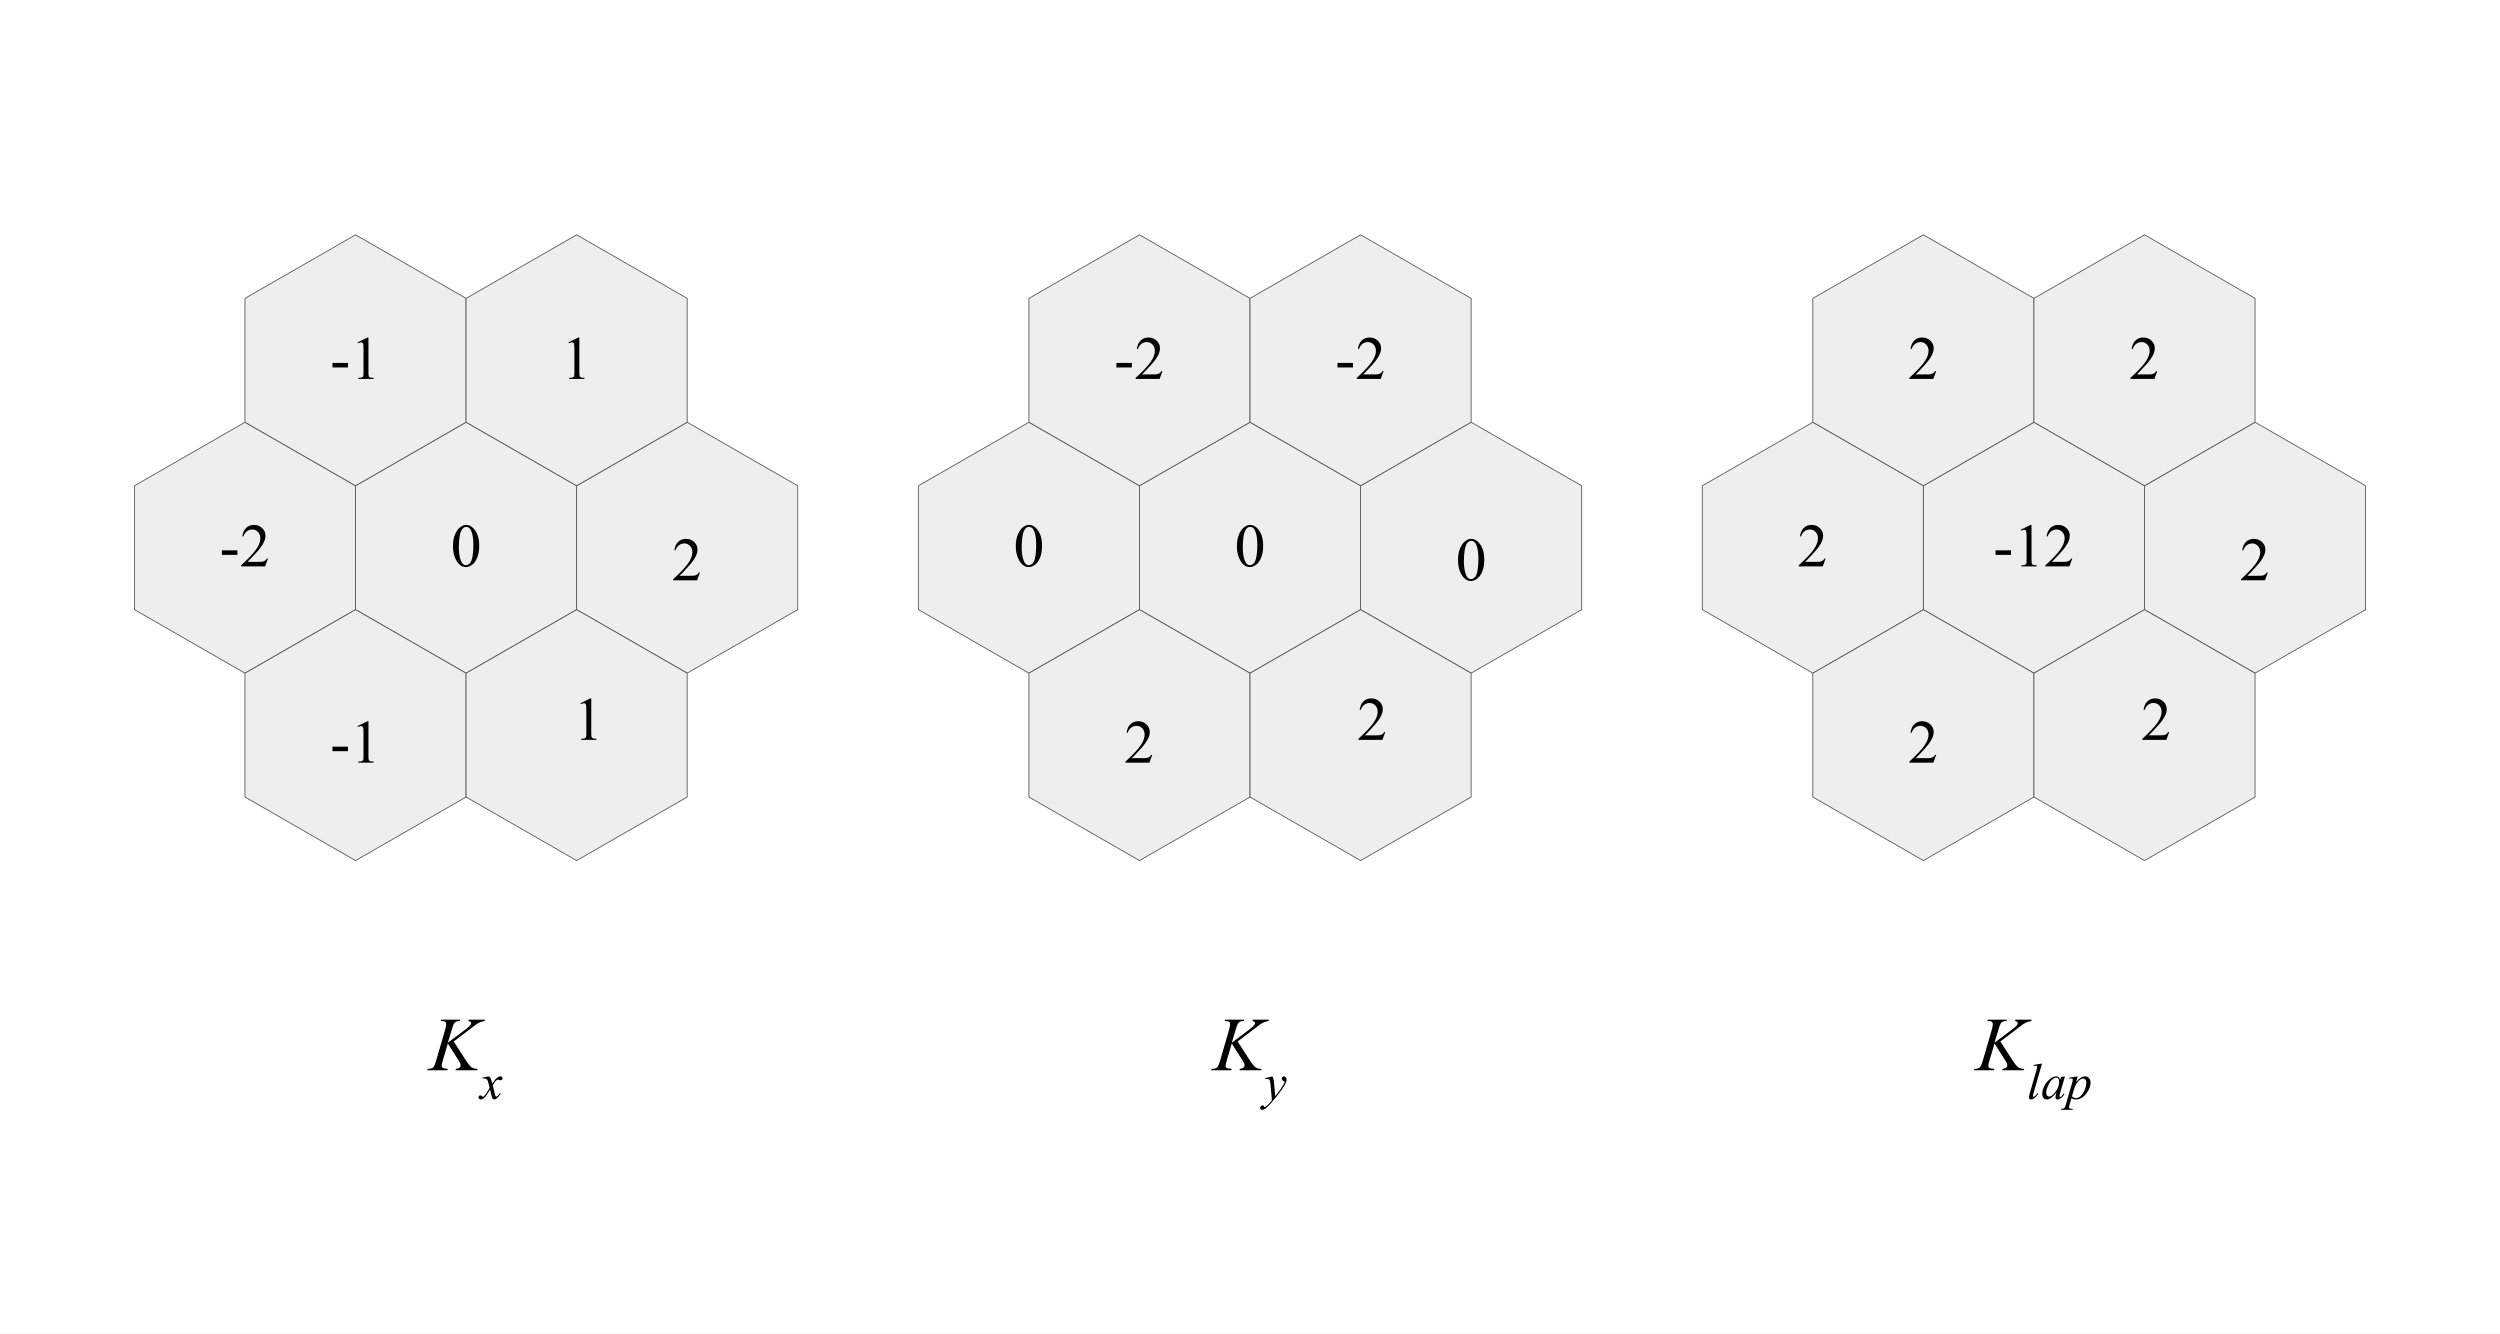
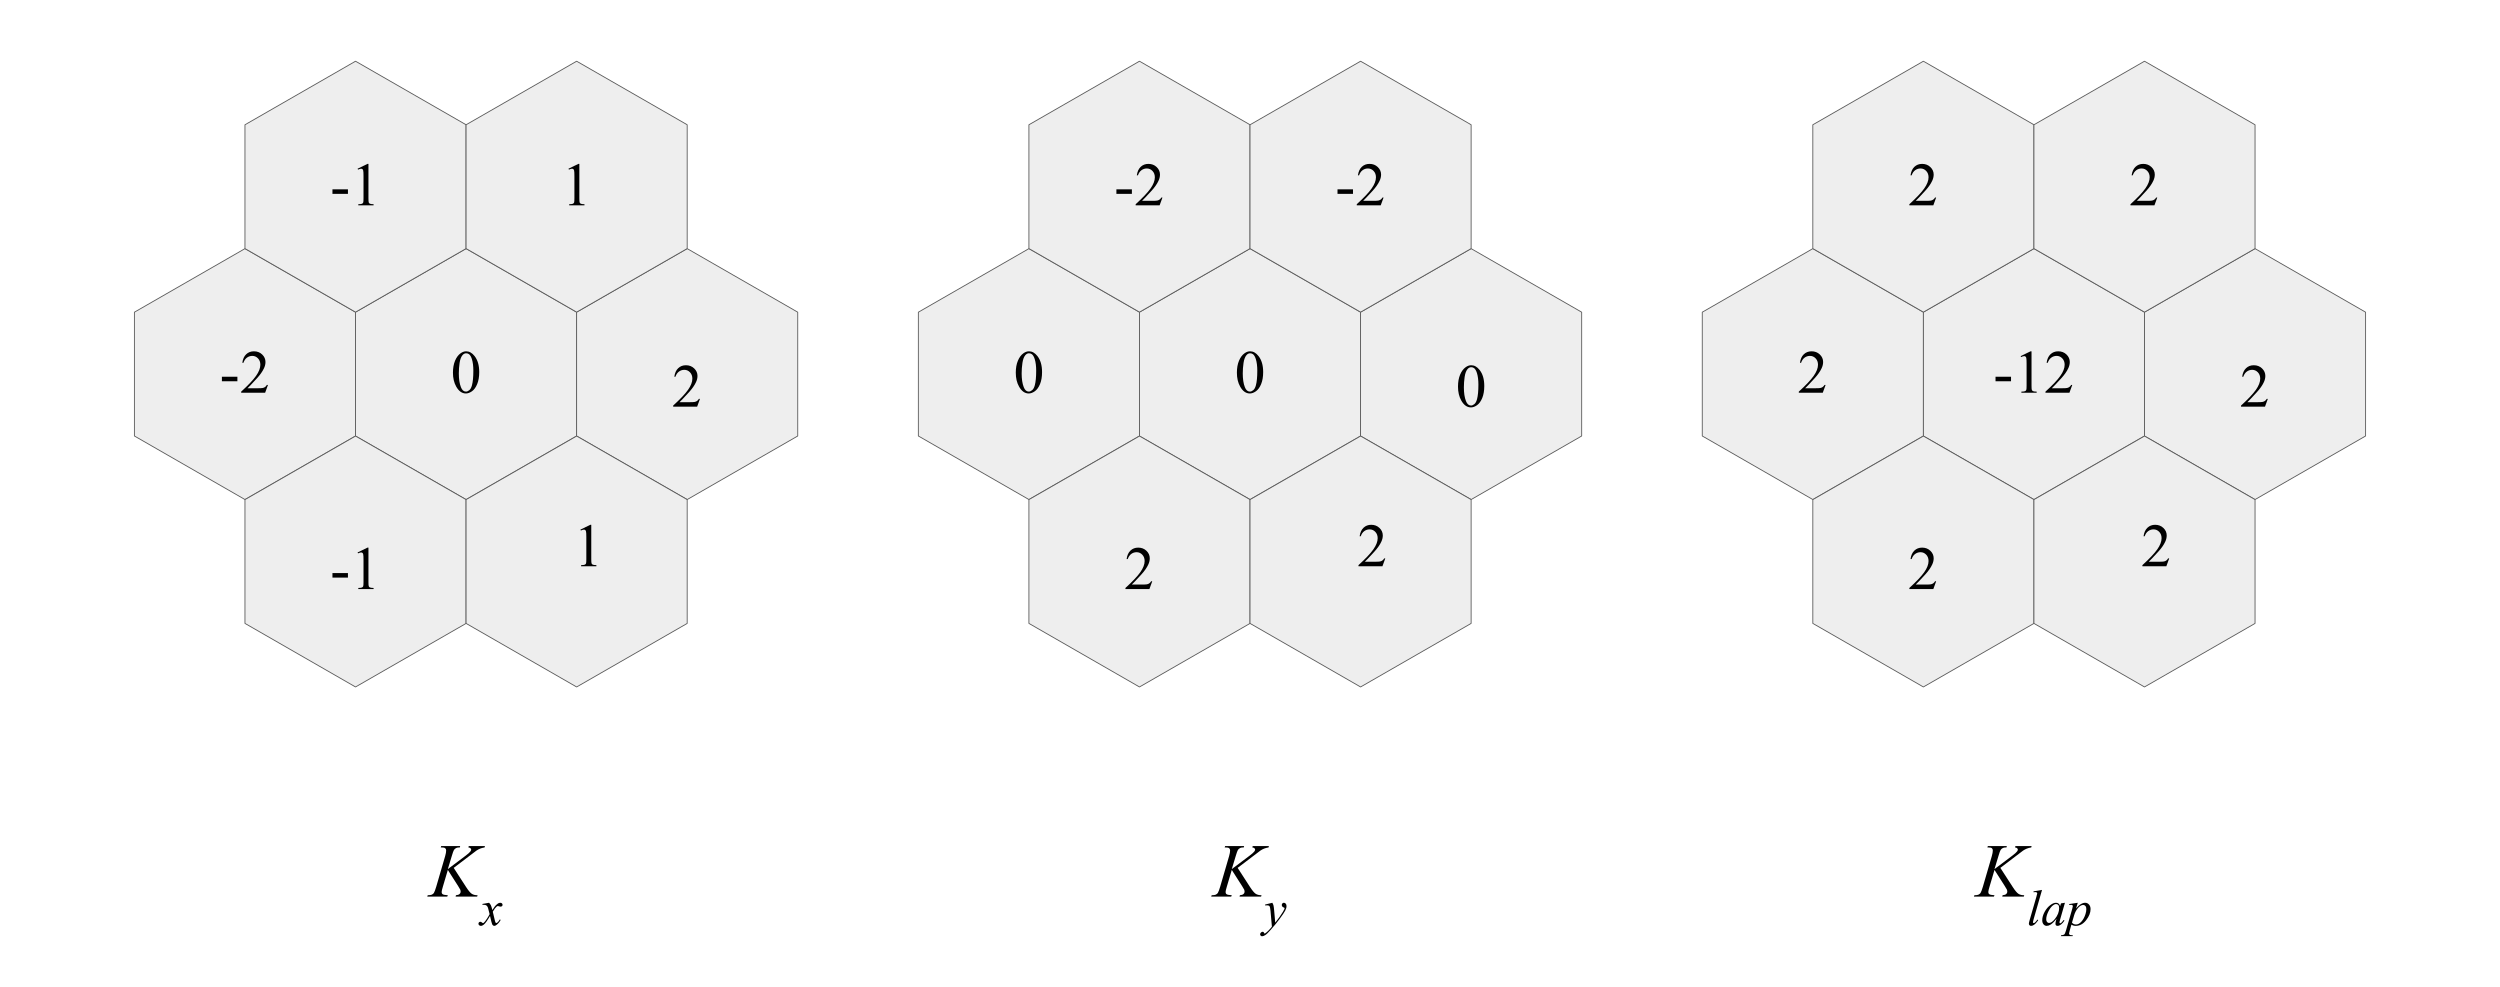
- <svg xmlns="http://www.w3.org/2000/svg" version="1.1" viewBox="0.0 0.0 2880.0 1536.0" fill="none" stroke="none" stroke-linecap="square" stroke-miterlimit="10">
+ <svg xmlns="http://www.w3.org/2000/svg" version="1.1" viewBox="0.0 200.0 2880.0 1136.0" fill="none" stroke="none" stroke-linecap="square" stroke-miterlimit="10">
  <clipPath id="ga2094819d1_1_0.0">
    <path d="m0 0l2880.0 0l0 1536.0l-2880.0 0l0 -1536.0z" clip-rule="nonzero" />
  </clipPath>
  <g clip-path="url(#ga2094819d1_1_0.0)">
    <path fill="#ffffff" d="m0 0l2880.0 0l0 1536.0l-2880.0 0z" fill-rule="evenodd" />
    <path fill="#eeeeee" d="m282.197 486.425l127.359 73.211l0 142.626l-127.359 73.211l-127.359 -73.211l0 -142.626z" fill-rule="evenodd" />
    <path stroke="#595959" stroke-width="1.0" stroke-linejoin="round" stroke-linecap="butt" d="m282.197 486.425l127.359 73.211l0 142.626l-127.359 73.211l-127.359 -73.211l0 -142.626z" fill-rule="evenodd" />
    <path fill="#eeeeee" d="m536.915 486.425l127.359 73.211l0 142.626l-127.359 73.211l-127.359 -73.211l0 -142.626z" fill-rule="evenodd" />
    <path stroke="#595959" stroke-width="1.0" stroke-linejoin="round" stroke-linecap="butt" d="m536.915 486.425l127.359 73.211l0 142.626l-127.359 73.211l-127.359 -73.211l0 -142.626z" fill-rule="evenodd" />
    <path fill="#eeeeee" d="m791.633 486.425l127.359 73.211l0 142.626l-127.359 73.211l-127.359 -73.211l0 -142.626z" fill-rule="evenodd" />
    <path stroke="#595959" stroke-width="1.0" stroke-linejoin="round" stroke-linecap="butt" d="m791.633 486.425l127.359 73.211l0 142.626l-127.359 73.211l-127.359 -73.211l0 -142.626z" fill-rule="evenodd" />
    <path fill="#eeeeee" d="m409.556 702.334l127.359 73.211l0 142.626l-127.359 73.211l-127.359 -73.211l0 -142.626z" fill-rule="evenodd" />
    <path stroke="#595959" stroke-width="1.0" stroke-linejoin="round" stroke-linecap="butt" d="m409.556 702.334l127.359 73.211l0 142.626l-127.359 73.211l-127.359 -73.211l0 -142.626z" fill-rule="evenodd" />
    <path fill="#eeeeee" d="m664.274 702.334l127.359 73.211l0 142.626l-127.359 73.211l-127.359 -73.211l0 -142.626z" fill-rule="evenodd" />
    <path stroke="#595959" stroke-width="1.0" stroke-linejoin="round" stroke-linecap="butt" d="m664.274 702.334l127.359 73.211l0 142.626l-127.359 73.211l-127.359 -73.211l0 -142.626z" fill-rule="evenodd" />
    <path fill="#eeeeee" d="m409.556 270.519l127.359 73.211l0 142.626l-127.359 73.211l-127.359 -73.211l0 -142.626z" fill-rule="evenodd" />
    <path stroke="#595959" stroke-width="1.0" stroke-linejoin="round" stroke-linecap="butt" d="m409.556 270.519l127.359 73.211l0 142.626l-127.359 73.211l-127.359 -73.211l0 -142.626z" fill-rule="evenodd" />
    <path fill="#eeeeee" d="m664.274 270.519l127.359 73.211l0 142.626l-127.359 73.211l-127.359 -73.211l0 -142.626z" fill-rule="evenodd" />
    <path stroke="#595959" stroke-width="1.0" stroke-linejoin="round" stroke-linecap="butt" d="m664.274 270.519l127.359 73.211l0 142.626l-127.359 73.211l-127.359 -73.211l0 -142.626z" fill-rule="evenodd" />
    <path fill="#000000" fill-opacity="0.0" d="m354.935 359.709l109.243 0l0 105.039l-109.243 0z" fill-rule="evenodd" />
    <path fill="#000000" d="m382.987 418.096l17.844 0l0 5.203l-17.844 0l0 -5.203zm28.951 -23.734l11.391 -5.562l1.125 0l0 39.5q0 3.938 0.328 4.906q0.328 0.969 1.359 1.484q1.047 0.516 4.219 0.578l0 1.281l-17.594 0l0 -1.281q3.312 -0.062 4.281 -0.562q0.969 -0.5 1.344 -1.344q0.375 -0.844 0.375 -5.062l0 -25.25q0 -5.109 -0.344 -6.547q-0.234 -1.109 -0.875 -1.625q-0.641 -0.516 -1.547 -0.516q-1.266 0 -3.547 1.062l-0.516 -1.062z" fill-rule="nonzero" />
    <path fill="#000000" fill-opacity="0.0" d="m609.653 359.709l109.243 0l0 105.039l-109.243 0z" fill-rule="evenodd" />
    <path fill="#000000" d="m654.891 394.361l11.391 -5.562l1.125 0l0 39.5q0 3.938 0.328 4.906q0.328 0.969 1.359 1.484q1.047 0.516 4.219 0.578l0 1.281l-17.594 0l0 -1.281q3.312 -0.062 4.281 -0.562q0.969 -0.5 1.344 -1.344q0.375 -0.844 0.375 -5.062l0 -25.25q0 -5.109 -0.344 -6.547q-0.234 -1.109 -0.875 -1.625q-0.641 -0.516 -1.547 -0.516q-1.266 0 -3.547 1.062l-0.516 -1.062z" fill-rule="nonzero" />
    <path fill="#000000" fill-opacity="0.0" d="m227.576 575.616l109.243 0l0 105.039l-109.243 0z" fill-rule="evenodd" />
    <path fill="#000000" d="m255.628 634.003l17.844 0l0 5.203l-17.844 0l0 -5.203zm53.06 9.453l-3.266 9.0l-27.609 0l0 -1.281q12.188 -11.109 17.141 -18.141q4.969 -7.047 4.969 -12.875q0 -4.453 -2.719 -7.312q-2.719 -2.859 -6.516 -2.859q-3.453 0 -6.203 2.016q-2.734 2.016 -4.047 5.922l-1.281 0q0.859 -6.391 4.438 -9.797q3.578 -3.422 8.922 -3.422q5.688 0 9.5 3.656q3.812 3.656 3.812 8.625q0 3.562 -1.656 7.109q-2.547 5.594 -8.281 11.828q-8.594 9.391 -10.734 11.328l12.219 0q3.734 0 5.234 -0.281q1.5 -0.281 2.703 -1.125q1.203 -0.844 2.109 -2.391l1.266 0z" fill-rule="nonzero" />
    <path fill="#000000" fill-opacity="0.0" d="m737.011 591.665l109.243 0l0 105.039l-109.243 0z" fill-rule="evenodd" />
    <path fill="#000000" d="m806.36 659.505l-3.266 9.0l-27.609 0l0 -1.281q12.188 -11.109 17.141 -18.141q4.969 -7.047 4.969 -12.875q0 -4.453 -2.719 -7.312q-2.719 -2.859 -6.516 -2.859q-3.453 0 -6.203 2.016q-2.734 2.016 -4.047 5.922l-1.281 0q0.859 -6.391 4.438 -9.797q3.578 -3.422 8.922 -3.422q5.688 0 9.5 3.656q3.812 3.656 3.812 8.625q0 3.562 -1.656 7.109q-2.547 5.594 -8.281 11.828q-8.594 9.391 -10.734 11.328l12.219 0q3.734 0 5.234 -0.281q1.5 -0.281 2.703 -1.125q1.203 -0.844 2.109 -2.391l1.266 0z" fill-rule="nonzero" />
    <path fill="#000000" fill-opacity="0.0" d="m354.935 801.769l109.243 0l0 105.039l-109.243 0z" fill-rule="evenodd" />
    <path fill="#000000" d="m382.987 860.156l17.844 0l0 5.203l-17.844 0l0 -5.203zm28.951 -23.734l11.391 -5.562l1.125 0l0 39.5q0 3.938 0.328 4.906q0.328 0.969 1.359 1.484q1.047 0.516 4.219 0.578l0 1.281l-17.594 0l0 -1.281q3.312 -0.062 4.281 -0.562q0.969 -0.5 1.344 -1.344q0.375 -0.844 0.375 -5.062l0 -25.25q0 -5.109 -0.344 -6.547q-0.234 -1.109 -0.875 -1.625q-0.641 -0.516 -1.547 -0.516q-1.266 0 -3.547 1.062l-0.516 -1.062z" fill-rule="nonzero" />
    <path fill="#000000" fill-opacity="0.0" d="m623.387 775.473l109.243 0l0 105.039l-109.243 0z" fill-rule="evenodd" />
    <path fill="#000000" d="m668.626 810.126l11.391 -5.562l1.125 0l0 39.5q0 3.938 0.328 4.906q0.328 0.969 1.359 1.484q1.047 0.516 4.219 0.578l0 1.281l-17.594 0l0 -1.281q3.312 -0.062 4.281 -0.562q0.969 -0.5 1.344 -1.344q0.375 -0.844 0.375 -5.062l0 -25.25q0 -5.109 -0.344 -6.547q-0.234 -1.109 -0.875 -1.625q-0.641 -0.516 -1.547 -0.516q-1.266 0 -3.547 1.062l-0.516 -1.062z" fill-rule="nonzero" />
    <path fill="#000000" fill-opacity="0.0" d="m482.294 575.616l109.243 0l0 105.039l-109.243 0z" fill-rule="evenodd" />
    <path fill="#000000" d="m521.798 629.347q0 -8.016 2.422 -13.781q2.422 -5.781 6.422 -8.609q3.094 -2.25 6.406 -2.25q5.391 0 9.672 5.484q5.344 6.797 5.344 18.422q0 8.141 -2.344 13.844q-2.344 5.688 -5.984 8.266q-3.641 2.562 -7.031 2.562q-6.688 0 -11.141 -7.906q-3.766 -6.656 -3.766 -16.031zm6.766 0.859q0 9.656 2.391 15.766q1.953 5.141 5.859 5.141q1.859 0 3.859 -1.672q2.0 -1.672 3.031 -5.609q1.594 -5.938 1.594 -16.734q0 -8.0 -1.656 -13.344q-1.234 -3.969 -3.203 -5.625q-1.422 -1.141 -3.422 -1.141q-2.344 0 -4.172 2.109q-2.484 2.859 -3.391 9.0q-0.891 6.141 -0.891 12.109z" fill-rule="nonzero" />
    <path fill="#eeeeee" d="m1185.3 486.423l127.359 73.211l0 142.626l-127.359 73.211l-127.359 -73.211l0 -142.626z" fill-rule="evenodd" />
    <path stroke="#595959" stroke-width="1.0" stroke-linejoin="round" stroke-linecap="butt" d="m1185.3 486.423l127.359 73.211l0 142.626l-127.359 73.211l-127.359 -73.211l0 -142.626z" fill-rule="evenodd" />
    <path fill="#eeeeee" d="m1440.018 486.423l127.359 73.211l0 142.626l-127.359 73.211l-127.359 -73.211l0 -142.626z" fill-rule="evenodd" />
    <path stroke="#595959" stroke-width="1.0" stroke-linejoin="round" stroke-linecap="butt" d="m1440.018 486.423l127.359 73.211l0 142.626l-127.359 73.211l-127.359 -73.211l0 -142.626z" fill-rule="evenodd" />
    <path fill="#eeeeee" d="m1694.736 486.423l127.359 73.211l0 142.626l-127.359 73.211l-127.359 -73.211l0 -142.626z" fill-rule="evenodd" />
    <path stroke="#595959" stroke-width="1.0" stroke-linejoin="round" stroke-linecap="butt" d="m1694.736 486.423l127.359 73.211l0 142.626l-127.359 73.211l-127.359 -73.211l0 -142.626z" fill-rule="evenodd" />
    <path fill="#eeeeee" d="m1312.659 702.332l127.359 73.211l0 142.626l-127.359 73.211l-127.359 -73.211l0 -142.626z" fill-rule="evenodd" />
    <path stroke="#595959" stroke-width="1.0" stroke-linejoin="round" stroke-linecap="butt" d="m1312.659 702.332l127.359 73.211l0 142.626l-127.359 73.211l-127.359 -73.211l0 -142.626z" fill-rule="evenodd" />
    <path fill="#eeeeee" d="m1567.377 702.332l127.359 73.211l0 142.626l-127.359 73.211l-127.359 -73.211l0 -142.626z" fill-rule="evenodd" />
    <path stroke="#595959" stroke-width="1.0" stroke-linejoin="round" stroke-linecap="butt" d="m1567.377 702.332l127.359 73.211l0 142.626l-127.359 73.211l-127.359 -73.211l0 -142.626z" fill-rule="evenodd" />
    <path fill="#eeeeee" d="m1312.659 270.518l127.359 73.211l0 142.626l-127.359 73.211l-127.359 -73.211l0 -142.626z" fill-rule="evenodd" />
    <path stroke="#595959" stroke-width="1.0" stroke-linejoin="round" stroke-linecap="butt" d="m1312.659 270.518l127.359 73.211l0 142.626l-127.359 73.211l-127.359 -73.211l0 -142.626z" fill-rule="evenodd" />
    <path fill="#eeeeee" d="m1567.377 270.518l127.359 73.211l0 142.626l-127.359 73.211l-127.359 -73.211l0 -142.626z" fill-rule="evenodd" />
    <path stroke="#595959" stroke-width="1.0" stroke-linejoin="round" stroke-linecap="butt" d="m1567.377 270.518l127.359 73.211l0 142.626l-127.359 73.211l-127.359 -73.211l0 -142.626z" fill-rule="evenodd" />
    <path fill="#000000" fill-opacity="0.0" d="m1258.037 359.707l109.243 0l0 105.039l-109.243 0z" fill-rule="evenodd" />
    <path fill="#000000" d="m1286.09 418.094l17.844 0l0 5.203l-17.844 0l0 -5.203zm53.06 9.453l-3.266 9.0l-27.609 0l0 -1.281q12.188 -11.109 17.141 -18.141q4.969 -7.047 4.969 -12.875q0 -4.453 -2.719 -7.312q-2.719 -2.859 -6.516 -2.859q-3.453 0 -6.203 2.016q-2.734 2.016 -4.047 5.922l-1.281 0q0.859 -6.391 4.438 -9.797q3.578 -3.422 8.922 -3.422q5.688 0 9.5 3.656q3.812 3.656 3.812 8.625q0 3.562 -1.656 7.109q-2.547 5.594 -8.281 11.828q-8.594 9.391 -10.734 11.328l12.219 0q3.734 0 5.234 -0.281q1.5 -0.281 2.703 -1.125q1.203 -0.844 2.109 -2.391l1.266 0z" fill-rule="nonzero" />
    <path fill="#000000" fill-opacity="0.0" d="m1512.755 359.707l109.243 0l0 105.039l-109.243 0z" fill-rule="evenodd" />
    <path fill="#000000" d="m1540.807 418.094l17.844 0l0 5.203l-17.844 0l0 -5.203zm53.06 9.453l-3.266 9.0l-27.609 0l0 -1.281q12.188 -11.109 17.141 -18.141q4.969 -7.047 4.969 -12.875q0 -4.453 -2.719 -7.312q-2.719 -2.859 -6.516 -2.859q-3.453 0 -6.203 2.016q-2.734 2.016 -4.047 5.922l-1.281 0q0.859 -6.391 4.438 -9.797q3.578 -3.422 8.922 -3.422q5.688 0 9.5 3.656q3.812 3.656 3.812 8.625q0 3.562 -1.656 7.109q-2.547 5.594 -8.281 11.828q-8.594 9.391 -10.734 11.328l12.219 0q3.734 0 5.234 -0.281q1.5 -0.281 2.703 -1.125q1.203 -0.844 2.109 -2.391l1.266 0z" fill-rule="nonzero" />
    <path fill="#000000" fill-opacity="0.0" d="m1130.678 575.614l109.243 0l0 105.039l-109.243 0z" fill-rule="evenodd" />
    <path fill="#000000" d="m1170.183 629.345q0 -8.016 2.422 -13.781q2.422 -5.781 6.422 -8.609q3.094 -2.25 6.406 -2.25q5.391 0 9.672 5.484q5.344 6.797 5.344 18.422q0 8.141 -2.344 13.844q-2.344 5.688 -5.984 8.266q-3.641 2.562 -7.031 2.562q-6.688 0 -11.141 -7.906q-3.766 -6.656 -3.766 -16.031zm6.766 0.859q0 9.656 2.391 15.766q1.953 5.141 5.859 5.141q1.859 0 3.859 -1.672q2.0 -1.672 3.031 -5.609q1.594 -5.938 1.594 -16.734q0 -8.0 -1.656 -13.344q-1.234 -3.969 -3.203 -5.625q-1.422 -1.141 -3.422 -1.141q-2.344 0 -4.172 2.109q-2.484 2.859 -3.391 9.0q-0.891 6.141 -0.891 12.109z" fill-rule="nonzero" />
    <path fill="#000000" fill-opacity="0.0" d="m1640.114 591.663l109.243 0l0 105.039l-109.243 0z" fill-rule="evenodd" />
    <path fill="#000000" d="m1679.619 645.394q0 -8.016 2.422 -13.781q2.422 -5.781 6.422 -8.609q3.094 -2.25 6.406 -2.25q5.391 0 9.672 5.484q5.344 6.797 5.344 18.422q0 8.141 -2.344 13.844q-2.344 5.688 -5.984 8.266q-3.641 2.562 -7.031 2.562q-6.688 0 -11.141 -7.906q-3.766 -6.656 -3.766 -16.031zm6.766 0.859q0 9.656 2.391 15.766q1.953 5.141 5.859 5.141q1.859 0 3.859 -1.672q2.0 -1.672 3.031 -5.609q1.594 -5.938 1.594 -16.734q0 -8.0 -1.656 -13.344q-1.234 -3.969 -3.203 -5.625q-1.422 -1.141 -3.422 -1.141q-2.344 0 -4.172 2.109q-2.484 2.859 -3.391 9.0q-0.891 6.141 -0.891 12.109z" fill-rule="nonzero" />
    <path fill="#000000" fill-opacity="0.0" d="m1258.037 801.768l109.243 0l0 105.039l-109.243 0z" fill-rule="evenodd" />
    <path fill="#000000" d="m1327.385 869.608l-3.266 9.0l-27.609 0l0 -1.281q12.188 -11.109 17.141 -18.141q4.969 -7.047 4.969 -12.875q0 -4.453 -2.719 -7.312q-2.719 -2.859 -6.516 -2.859q-3.453 0 -6.203 2.016q-2.734 2.016 -4.047 5.922l-1.281 0q0.859 -6.391 4.438 -9.797q3.578 -3.422 8.922 -3.422q5.688 0 9.5 3.656q3.812 3.656 3.812 8.625q0 3.562 -1.656 7.109q-2.547 5.594 -8.281 11.828q-8.594 9.391 -10.734 11.328l12.219 0q3.734 0 5.234 -0.281q1.5 -0.281 2.703 -1.125q1.203 -0.844 2.109 -2.391l1.266 0z" fill-rule="nonzero" />
    <path fill="#000000" fill-opacity="0.0" d="m1526.49 775.472l109.243 0l0 105.039l-109.243 0z" fill-rule="evenodd" />
    <path fill="#000000" d="m1595.838 843.312l-3.266 9.0l-27.609 0l0 -1.281q12.188 -11.109 17.141 -18.141q4.969 -7.047 4.969 -12.875q0 -4.453 -2.719 -7.312q-2.719 -2.859 -6.516 -2.859q-3.453 0 -6.203 2.016q-2.734 2.016 -4.047 5.922l-1.281 0q0.859 -6.391 4.438 -9.797q3.578 -3.422 8.922 -3.422q5.688 0 9.5 3.656q3.812 3.656 3.812 8.625q0 3.562 -1.656 7.109q-2.547 5.594 -8.281 11.828q-8.594 9.391 -10.734 11.328l12.219 0q3.734 0 5.234 -0.281q1.5 -0.281 2.703 -1.125q1.203 -0.844 2.109 -2.391l1.266 0z" fill-rule="nonzero" />
    <path fill="#000000" fill-opacity="0.0" d="m1385.396 575.614l109.243 0l0 105.039l-109.243 0z" fill-rule="evenodd" />
    <path fill="#000000" d="m1424.901 629.345q0 -8.016 2.422 -13.781q2.422 -5.781 6.422 -8.609q3.094 -2.25 6.406 -2.25q5.391 0 9.672 5.484q5.344 6.797 5.344 18.422q0 8.141 -2.344 13.844q-2.344 5.688 -5.984 8.266q-3.641 2.562 -7.031 2.562q-6.688 0 -11.141 -7.906q-3.766 -6.656 -3.766 -16.031zm6.766 0.859q0 9.656 2.391 15.766q1.953 5.141 5.859 5.141q1.859 0 3.859 -1.672q2.0 -1.672 3.031 -5.609q1.594 -5.938 1.594 -16.734q0 -8.0 -1.656 -13.344q-1.234 -3.969 -3.203 -5.625q-1.422 -1.141 -3.422 -1.141q-2.344 0 -4.172 2.109q-2.484 2.859 -3.391 9.0q-0.891 6.141 -0.891 12.109z" fill-rule="nonzero" />
    <path fill="#eeeeee" d="m2088.369 486.423l127.359 73.211l0 142.626l-127.359 73.211l-127.359 -73.211l0 -142.626z" fill-rule="evenodd" />
    <path stroke="#595959" stroke-width="1.0" stroke-linejoin="round" stroke-linecap="butt" d="m2088.369 486.423l127.359 73.211l0 142.626l-127.359 73.211l-127.359 -73.211l0 -142.626z" fill-rule="evenodd" />
    <path fill="#eeeeee" d="m2343.086 486.423l127.359 73.211l0 142.626l-127.359 73.211l-127.359 -73.211l0 -142.626z" fill-rule="evenodd" />
    <path stroke="#595959" stroke-width="1.0" stroke-linejoin="round" stroke-linecap="butt" d="m2343.086 486.423l127.359 73.211l0 142.626l-127.359 73.211l-127.359 -73.211l0 -142.626z" fill-rule="evenodd" />
    <path fill="#eeeeee" d="m2597.804 486.423l127.359 73.211l0 142.626l-127.359 73.211l-127.359 -73.211l0 -142.626z" fill-rule="evenodd" />
    <path stroke="#595959" stroke-width="1.0" stroke-linejoin="round" stroke-linecap="butt" d="m2597.804 486.423l127.359 73.211l0 142.626l-127.359 73.211l-127.359 -73.211l0 -142.626z" fill-rule="evenodd" />
    <path fill="#eeeeee" d="m2215.727 702.332l127.359 73.211l0 142.626l-127.359 73.211l-127.359 -73.211l0 -142.626z" fill-rule="evenodd" />
    <path stroke="#595959" stroke-width="1.0" stroke-linejoin="round" stroke-linecap="butt" d="m2215.727 702.332l127.359 73.211l0 142.626l-127.359 73.211l-127.359 -73.211l0 -142.626z" fill-rule="evenodd" />
    <path fill="#eeeeee" d="m2470.445 702.332l127.359 73.211l0 142.626l-127.359 73.211l-127.359 -73.211l0 -142.626z" fill-rule="evenodd" />
    <path stroke="#595959" stroke-width="1.0" stroke-linejoin="round" stroke-linecap="butt" d="m2470.445 702.332l127.359 73.211l0 142.626l-127.359 73.211l-127.359 -73.211l0 -142.626z" fill-rule="evenodd" />
    <path fill="#eeeeee" d="m2215.727 270.518l127.359 73.211l0 142.626l-127.359 73.211l-127.359 -73.211l0 -142.626z" fill-rule="evenodd" />
    <path stroke="#595959" stroke-width="1.0" stroke-linejoin="round" stroke-linecap="butt" d="m2215.727 270.518l127.359 73.211l0 142.626l-127.359 73.211l-127.359 -73.211l0 -142.626z" fill-rule="evenodd" />
    <path fill="#eeeeee" d="m2470.445 270.518l127.359 73.211l0 142.626l-127.359 73.211l-127.359 -73.211l0 -142.626z" fill-rule="evenodd" />
    <path stroke="#595959" stroke-width="1.0" stroke-linejoin="round" stroke-linecap="butt" d="m2470.445 270.518l127.359 73.211l0 142.626l-127.359 73.211l-127.359 -73.211l0 -142.626z" fill-rule="evenodd" />
    <path fill="#000000" fill-opacity="0.0" d="m2161.106 359.707l109.243 0l0 105.039l-109.243 0z" fill-rule="evenodd" />
    <path fill="#000000" d="m2230.454 427.547l-3.266 9.0l-27.609 0l0 -1.281q12.188 -11.109 17.141 -18.141q4.969 -7.047 4.969 -12.875q0 -4.453 -2.719 -7.312q-2.719 -2.859 -6.516 -2.859q-3.453 0 -6.203 2.016q-2.734 2.016 -4.047 5.922l-1.281 0q0.859 -6.391 4.438 -9.797q3.578 -3.422 8.922 -3.422q5.688 0 9.5 3.656q3.812 3.656 3.812 8.625q0 3.562 -1.656 7.109q-2.547 5.594 -8.281 11.828q-8.594 9.391 -10.734 11.328l12.219 0q3.734 0 5.234 -0.281q1.5 -0.281 2.703 -1.125q1.203 -0.844 2.109 -2.391l1.266 0z" fill-rule="nonzero" />
    <path fill="#000000" fill-opacity="0.0" d="m2415.824 359.707l109.243 0l0 105.039l-109.243 0z" fill-rule="evenodd" />
    <path fill="#000000" d="m2485.172 427.547l-3.266 9.0l-27.609 0l0 -1.281q12.188 -11.109 17.141 -18.141q4.969 -7.047 4.969 -12.875q0 -4.453 -2.719 -7.312q-2.719 -2.859 -6.516 -2.859q-3.453 0 -6.203 2.016q-2.734 2.016 -4.047 5.922l-1.281 0q0.859 -6.391 4.438 -9.797q3.578 -3.422 8.922 -3.422q5.688 0 9.5 3.656q3.812 3.656 3.812 8.625q0 3.562 -1.656 7.109q-2.547 5.594 -8.281 11.828q-8.594 9.391 -10.734 11.328l12.219 0q3.734 0 5.234 -0.281q1.5 -0.281 2.703 -1.125q1.203 -0.844 2.109 -2.391l1.266 0z" fill-rule="nonzero" />
    <path fill="#000000" fill-opacity="0.0" d="m2033.747 575.614l109.243 0l0 105.039l-109.243 0z" fill-rule="evenodd" />
    <path fill="#000000" d="m2103.095 643.454l-3.266 9.0l-27.609 0l0 -1.281q12.188 -11.109 17.141 -18.141q4.969 -7.047 4.969 -12.875q0 -4.453 -2.719 -7.312q-2.719 -2.859 -6.516 -2.859q-3.453 0 -6.203 2.016q-2.734 2.016 -4.047 5.922l-1.281 0q0.859 -6.391 4.438 -9.797q3.578 -3.422 8.922 -3.422q5.688 0 9.5 3.656q3.812 3.656 3.812 8.625q0 3.562 -1.656 7.109q-2.547 5.594 -8.281 11.828q-8.594 9.391 -10.734 11.328l12.219 0q3.734 0 5.234 -0.281q1.5 -0.281 2.703 -1.125q1.203 -0.844 2.109 -2.391l1.266 0z" fill-rule="nonzero" />
    <path fill="#000000" fill-opacity="0.0" d="m2543.183 591.663l109.243 0l0 105.039l-109.243 0z" fill-rule="evenodd" />
    <path fill="#000000" d="m2612.531 659.503l-3.266 9.0l-27.609 0l0 -1.281q12.188 -11.109 17.141 -18.141q4.969 -7.047 4.969 -12.875q0 -4.453 -2.719 -7.312q-2.719 -2.859 -6.516 -2.859q-3.453 0 -6.203 2.016q-2.734 2.016 -4.047 5.922l-1.281 0q0.859 -6.391 4.438 -9.797q3.578 -3.422 8.922 -3.422q5.688 0 9.5 3.656q3.812 3.656 3.812 8.625q0 3.562 -1.656 7.109q-2.547 5.594 -8.281 11.828q-8.594 9.391 -10.734 11.328l12.219 0q3.734 0 5.234 -0.281q1.5 -0.281 2.703 -1.125q1.203 -0.844 2.109 -2.391l1.266 0z" fill-rule="nonzero" />
    <path fill="#000000" fill-opacity="0.0" d="m2161.106 801.768l109.243 0l0 105.039l-109.243 0z" fill-rule="evenodd" />
    <path fill="#000000" d="m2230.454 869.608l-3.266 9.0l-27.609 0l0 -1.281q12.188 -11.109 17.141 -18.141q4.969 -7.047 4.969 -12.875q0 -4.453 -2.719 -7.312q-2.719 -2.859 -6.516 -2.859q-3.453 0 -6.203 2.016q-2.734 2.016 -4.047 5.922l-1.281 0q0.859 -6.391 4.438 -9.797q3.578 -3.422 8.922 -3.422q5.688 0 9.5 3.656q3.812 3.656 3.812 8.625q0 3.562 -1.656 7.109q-2.547 5.594 -8.281 11.828q-8.594 9.391 -10.734 11.328l12.219 0q3.734 0 5.234 -0.281q1.5 -0.281 2.703 -1.125q1.203 -0.844 2.109 -2.391l1.266 0z" fill-rule="nonzero" />
    <path fill="#000000" fill-opacity="0.0" d="m2429.558 775.472l109.243 0l0 105.039l-109.243 0z" fill-rule="evenodd" />
    <path fill="#000000" d="m2498.907 843.312l-3.266 9.0l-27.609 0l0 -1.281q12.188 -11.109 17.141 -18.141q4.969 -7.047 4.969 -12.875q0 -4.453 -2.719 -7.312q-2.719 -2.859 -6.516 -2.859q-3.453 0 -6.203 2.016q-2.734 2.016 -4.047 5.922l-1.281 0q0.859 -6.391 4.438 -9.797q3.578 -3.422 8.922 -3.422q5.688 0 9.5 3.656q3.812 3.656 3.812 8.625q0 3.562 -1.656 7.109q-2.547 5.594 -8.281 11.828q-8.594 9.391 -10.734 11.328l12.219 0q3.734 0 5.234 -0.281q1.5 -0.281 2.703 -1.125q1.203 -0.844 2.109 -2.391l1.266 0z" fill-rule="nonzero" />
    <path fill="#000000" fill-opacity="0.0" d="m2268.85 575.614l148.473 0l0 105.039l-148.473 0z" fill-rule="evenodd" />
    <path fill="#000000" d="m2298.853 634.001l17.844 0l0 5.203l-17.844 0l0 -5.203zm28.951 -23.734l11.391 -5.562l1.125 0l0 39.5q0 3.938 0.328 4.906q0.328 0.969 1.359 1.484q1.047 0.516 4.219 0.578l0 1.281l-17.594 0l0 -1.281q3.312 -0.062 4.281 -0.562q0.969 -0.5 1.344 -1.344q0.375 -0.844 0.375 -5.062l0 -25.25q0 -5.109 -0.344 -6.547q-0.234 -1.109 -0.875 -1.625q-0.641 -0.516 -1.547 -0.516q-1.266 0 -3.547 1.062l-0.516 -1.062zm59.438 33.188l-3.266 9.0l-27.609 0l0 -1.281q12.188 -11.109 17.141 -18.141q4.969 -7.047 4.969 -12.875q0 -4.453 -2.719 -7.312q-2.719 -2.859 -6.516 -2.859q-3.453 0 -6.203 2.016q-2.734 2.016 -4.047 5.922l-1.281 0q0.859 -6.391 4.438 -9.797q3.578 -3.422 8.922 -3.422q5.688 0 9.5 3.656q3.812 3.656 3.812 8.625q0 3.562 -1.656 7.109q-2.547 5.594 -8.281 11.828q-8.594 9.391 -10.734 11.328l12.219 0q3.734 0 5.234 -0.281q1.5 -0.281 2.703 -1.125q1.203 -0.844 2.109 -2.391l1.266 0z" fill-rule="nonzero" />
    <path fill="#000000" fill-opacity="0.0" d="m451.198 1139.434l171.433 0l0 126.047l-171.433 0z" fill-rule="evenodd" />
    <path fill="#000000" d="m522.659 1199.789l14.438 22.297q3.859 5.922 6.391 7.578q2.547 1.656 6.672 1.656l-0.484 1.594l-24.828 0l0.391 -1.594q2.953 -0.297 4.172 -1.406q1.234 -1.125 1.234 -2.547q0 -1.281 -0.422 -2.484q-0.344 -0.859 -2.5 -4.219l-11.812 -18.516l-5.719 19.297q-1.422 4.641 -1.422 6.219q0 1.641 1.203 2.5q1.203 0.859 5.937 1.156l-0.688 1.594l-23.031 0l0.547 -1.594q3.359 -0.078 4.516 -0.594q1.719 -0.781 2.547 -1.984q1.109 -1.766 2.75 -7.297l10.266 -35.203q1.156 -4.031 1.156 -6.484q0 -1.719 -1.094 -2.609q-1.094 -0.906 -4.281 -0.906l-0.859 0l0.516 -1.594l21.875 0l-0.422 1.594q-2.719 -0.047 -4.047 0.594q-1.844 0.906 -2.703 2.328q-0.859 1.406 -2.531 7.078l-4.516 14.953l20.703 -15.594q4.125 -3.094 5.422 -4.891q0.766 -1.125 0.766 -2.031q0 -0.766 -0.797 -1.5q-0.781 -0.734 -2.422 -0.938l0.438 -1.594l18.641 0l-0.391 1.594q-3.047 0.516 -5.141 1.359q-2.078 0.828 -4.266 2.281q-0.641 0.438 -8.375 6.359l-17.828 13.547z" fill-rule="nonzero" />
    <path fill="#000000" d="m563.417 1239.993q1.406 1.484 2.125 2.984q0.516 1.031 1.688 5.406l2.516 -3.781q1.0 -1.375 2.438 -2.609q1.438 -1.25 2.516 -1.719q0.688 -0.281 1.516 -0.281q1.234 0 1.969 0.656q0.734 0.656 0.734 1.609q0 1.094 -0.438 1.484q-0.797 0.719 -1.828 0.719q-0.609 0 -1.297 -0.25q-1.344 -0.469 -1.797 -0.469q-0.688 0 -1.641 0.812q-1.766 1.484 -4.234 5.75l2.344 9.859q0.547 2.25 0.922 2.703q0.375 0.438 0.75 0.438q0.594 0 1.406 -0.656q1.562 -1.312 2.688 -3.438l1.0 0.516q-1.797 3.375 -4.578 5.609q-1.578 1.266 -2.672 1.266q-1.594 0 -2.547 -1.797q-0.594 -1.125 -2.484 -9.625q-4.469 7.75 -7.172 9.984q-1.734 1.438 -3.375 1.438q-1.141 0 -2.094 -0.828q-0.688 -0.625 -0.688 -1.688q0 -0.953 0.641 -1.578q0.625 -0.625 1.547 -0.625q0.906 0 1.938 0.906q0.75 0.656 1.156 0.656q0.344 0 0.875 -0.453q1.359 -1.094 3.672 -4.703q2.328 -3.609 3.031 -5.203q-1.766 -6.969 -1.906 -7.359q-0.672 -1.859 -1.734 -2.625q-1.047 -0.781 -3.109 -0.781q-0.656 0 -1.516 0.047l0 -1.031l7.641 -1.344z" fill-rule="nonzero" />
    <path fill="#000000" fill-opacity="0.0" d="m1354.301 1139.434l171.433 0l0 126.047l-171.433 0z" fill-rule="evenodd" />
    <path fill="#000000" d="m1425.762 1199.789l14.438 22.297q3.859 5.922 6.391 7.578q2.547 1.656 6.672 1.656l-0.484 1.594l-24.828 0l0.391 -1.594q2.953 -0.297 4.172 -1.406q1.234 -1.125 1.234 -2.547q0 -1.281 -0.422 -2.484q-0.344 -0.859 -2.5 -4.219l-11.812 -18.516l-5.719 19.297q-1.422 4.641 -1.422 6.219q0 1.641 1.203 2.5q1.203 0.859 5.938 1.156l-0.688 1.594l-23.031 0l0.547 -1.594q3.359 -0.078 4.516 -0.594q1.719 -0.781 2.547 -1.984q1.109 -1.766 2.75 -7.297l10.266 -35.203q1.156 -4.031 1.156 -6.484q0 -1.719 -1.094 -2.609q-1.094 -0.906 -4.281 -0.906l-0.859 0l0.516 -1.594l21.875 0l-0.422 1.594q-2.719 -0.047 -4.047 0.594q-1.844 0.906 -2.703 2.328q-0.859 1.406 -2.531 7.078l-4.516 14.953l20.703 -15.594q4.125 -3.094 5.422 -4.891q0.766 -1.125 0.766 -2.031q0 -0.766 -0.797 -1.5q-0.781 -0.734 -2.422 -0.938l0.438 -1.594l18.641 0l-0.391 1.594q-3.047 0.516 -5.141 1.359q-2.078 0.828 -4.266 2.281q-0.641 0.438 -8.375 6.359l-17.828 13.547z" fill-rule="nonzero" />
    <path fill="#000000" d="m1465.723 1239.993q0.969 1.656 1.344 3.109q0.375 1.453 0.75 5.688l1.25 14.094q1.719 -2.062 4.984 -6.531q1.578 -2.188 3.891 -5.938q1.406 -2.281 1.719 -3.203q0.172 -0.453 0.172 -0.938q0 -0.328 -0.203 -0.516q-0.188 -0.203 -1.031 -0.469q-0.844 -0.281 -1.406 -1.016q-0.562 -0.734 -0.562 -1.672q0 -1.172 0.688 -1.891q0.688 -0.719 1.719 -0.719q1.266 0 2.141 1.047q0.891 1.047 0.891 2.875q0 2.266 -1.547 5.172q-1.547 2.906 -5.953 8.922q-4.406 6.016 -10.688 13.125q-4.312 4.891 -6.406 6.156q-2.094 1.281 -3.578 1.281q-0.891 0 -1.562 -0.672q-0.672 -0.672 -0.672 -1.562q0 -1.109 0.938 -2.031q0.922 -0.922 2.016 -0.922q0.562 0 0.938 0.266q0.234 0.141 0.5 0.812q0.266 0.672 0.5 0.906q0.141 0.141 0.344 0.141q0.172 0 0.609 -0.281q1.562 -0.984 3.656 -3.094q2.75 -2.812 4.078 -4.594l-1.609 -18.156q-0.406 -4.484 -1.203 -5.453q-0.797 -0.984 -2.688 -0.984q-0.609 0 -2.156 0.172l-0.25 -1.062l8.391 -2.062z" fill-rule="nonzero" />
    <path fill="#000000" fill-opacity="0.0" d="m2257.404 1139.434l171.433 0l0 126.047l-171.433 0z" fill-rule="evenodd" />
    <path fill="#000000" d="m2304.406 1199.789l14.438 22.297q3.859 5.922 6.391 7.578q2.547 1.656 6.672 1.656l-0.484 1.594l-24.828 0l0.391 -1.594q2.953 -0.297 4.172 -1.406q1.234 -1.125 1.234 -2.547q0 -1.281 -0.422 -2.484q-0.344 -0.859 -2.5 -4.219l-11.812 -18.516l-5.719 19.297q-1.422 4.641 -1.422 6.219q0 1.641 1.203 2.5q1.203 0.859 5.938 1.156l-0.688 1.594l-23.031 0l0.547 -1.594q3.359 -0.078 4.516 -0.594q1.719 -0.781 2.547 -1.984q1.109 -1.766 2.75 -7.297l10.266 -35.203q1.156 -4.031 1.156 -6.484q0 -1.719 -1.094 -2.609q-1.094 -0.906 -4.281 -0.906l-0.859 0l0.516 -1.594l21.875 0l-0.422 1.594q-2.719 -0.047 -4.047 0.594q-1.844 0.906 -2.703 2.328q-0.859 1.406 -2.531 7.078l-4.516 14.953l20.703 -15.594q4.125 -3.094 5.422 -4.891q0.766 -1.125 0.766 -2.031q0 -0.766 -0.797 -1.5q-0.781 -0.734 -2.422 -0.938l0.438 -1.594l18.641 0l-0.391 1.594q-3.047 0.516 -5.141 1.359q-2.078 0.828 -4.266 2.281q-0.641 0.438 -8.375 6.359l-17.828 13.547z" fill-rule="nonzero" />
    <path fill="#000000" d="m2352.429 1225.18l-9.797 34.094q-0.703 2.547 -0.703 3.125q0 0.422 0.266 0.719q0.266 0.281 0.672 0.281q0.547 0 1.172 -0.484q1.5 -1.188 3.125 -3.641l0.859 0.891q-2.719 3.828 -5.016 5.344q-1.688 1.094 -3.203 1.094q-1.094 0 -1.828 -0.734q-0.719 -0.75 -0.719 -1.734q0 -1.031 0.906 -4.234l7.766 -26.859q0.953 -3.297 0.953 -3.781q0 -0.688 -0.547 -1.125q-0.547 -0.453 -1.688 -0.453q-0.656 0 -2.016 0.203l0 -1.062l9.797 -1.641zm26.39 14.812l-5.594 19.422l-0.625 2.609q-0.094 0.375 -0.094 0.625q0 0.453 0.297 0.797q0.219 0.266 0.562 0.266q0.375 0 0.984 -0.453q1.109 -0.844 2.969 -3.438l0.984 0.688q-1.984 2.969 -4.078 4.531q-2.094 1.562 -3.859 1.562q-1.234 0 -1.859 -0.625q-0.609 -0.609 -0.609 -1.781q0 -1.406 0.625 -3.688l0.609 -2.156q-3.75 4.906 -6.906 6.844q-2.266 1.406 -4.438 1.406q-2.094 0 -3.609 -1.734q-1.516 -1.734 -1.516 -4.766q0 -4.562 2.734 -9.609q2.734 -5.062 6.953 -8.094q3.281 -2.406 6.203 -2.406q1.75 0 2.906 0.922q1.172 0.906 1.766 3.031l1.031 -3.266l4.562 -0.688zm-10.203 1.484q-1.828 0 -3.891 1.719q-2.922 2.438 -5.203 7.219q-2.281 4.781 -2.281 8.656q0 1.953 0.969 3.078q0.984 1.125 2.25 1.125q3.109 0 6.781 -4.609q4.891 -6.125 4.891 -12.562q0 -2.438 -0.953 -3.531q-0.938 -1.094 -2.562 -1.094zm24.969 -1.484l-1.969 6.594q3.125 -3.672 5.562 -5.125q2.453 -1.469 5.0 -1.469q2.547 0 4.344 2.031q1.812 2.016 1.812 5.25q0 6.297 -5.125 12.812q-5.125 6.516 -11.938 6.516q-1.438 0 -2.547 -0.312q-1.094 -0.312 -2.469 -1.125l-2.094 7.391q-0.625 2.188 -0.625 2.844q0 0.625 0.328 1.062q0.328 0.453 1.062 0.688q0.75 0.25 2.969 0.25l-0.266 1.062l-13.484 0l0.281 -1.062q2.672 -0.109 3.609 -0.922q0.922 -0.797 1.953 -4.438l7.234 -25.078q0.672 -2.391 0.672 -2.953q0 -0.781 -0.453 -1.203q-0.438 -0.438 -1.359 -0.438q-0.828 0 -2.312 0.203l0 -1.109l9.812 -1.469zm-6.672 22.922q1.781 2.109 4.781 2.109q1.5 0 3.047 -0.828q1.547 -0.828 3.016 -2.453q1.469 -1.641 2.641 -3.766q1.188 -2.141 2.109 -5.031q0.938 -2.891 0.938 -5.734q0 -2.297 -1.047 -3.5q-1.047 -1.219 -2.453 -1.219q-3.094 0 -6.109 3.547q-3.016 3.547 -4.422 8.297l-2.5 8.578z" fill-rule="nonzero" />
  </g>
</svg>
